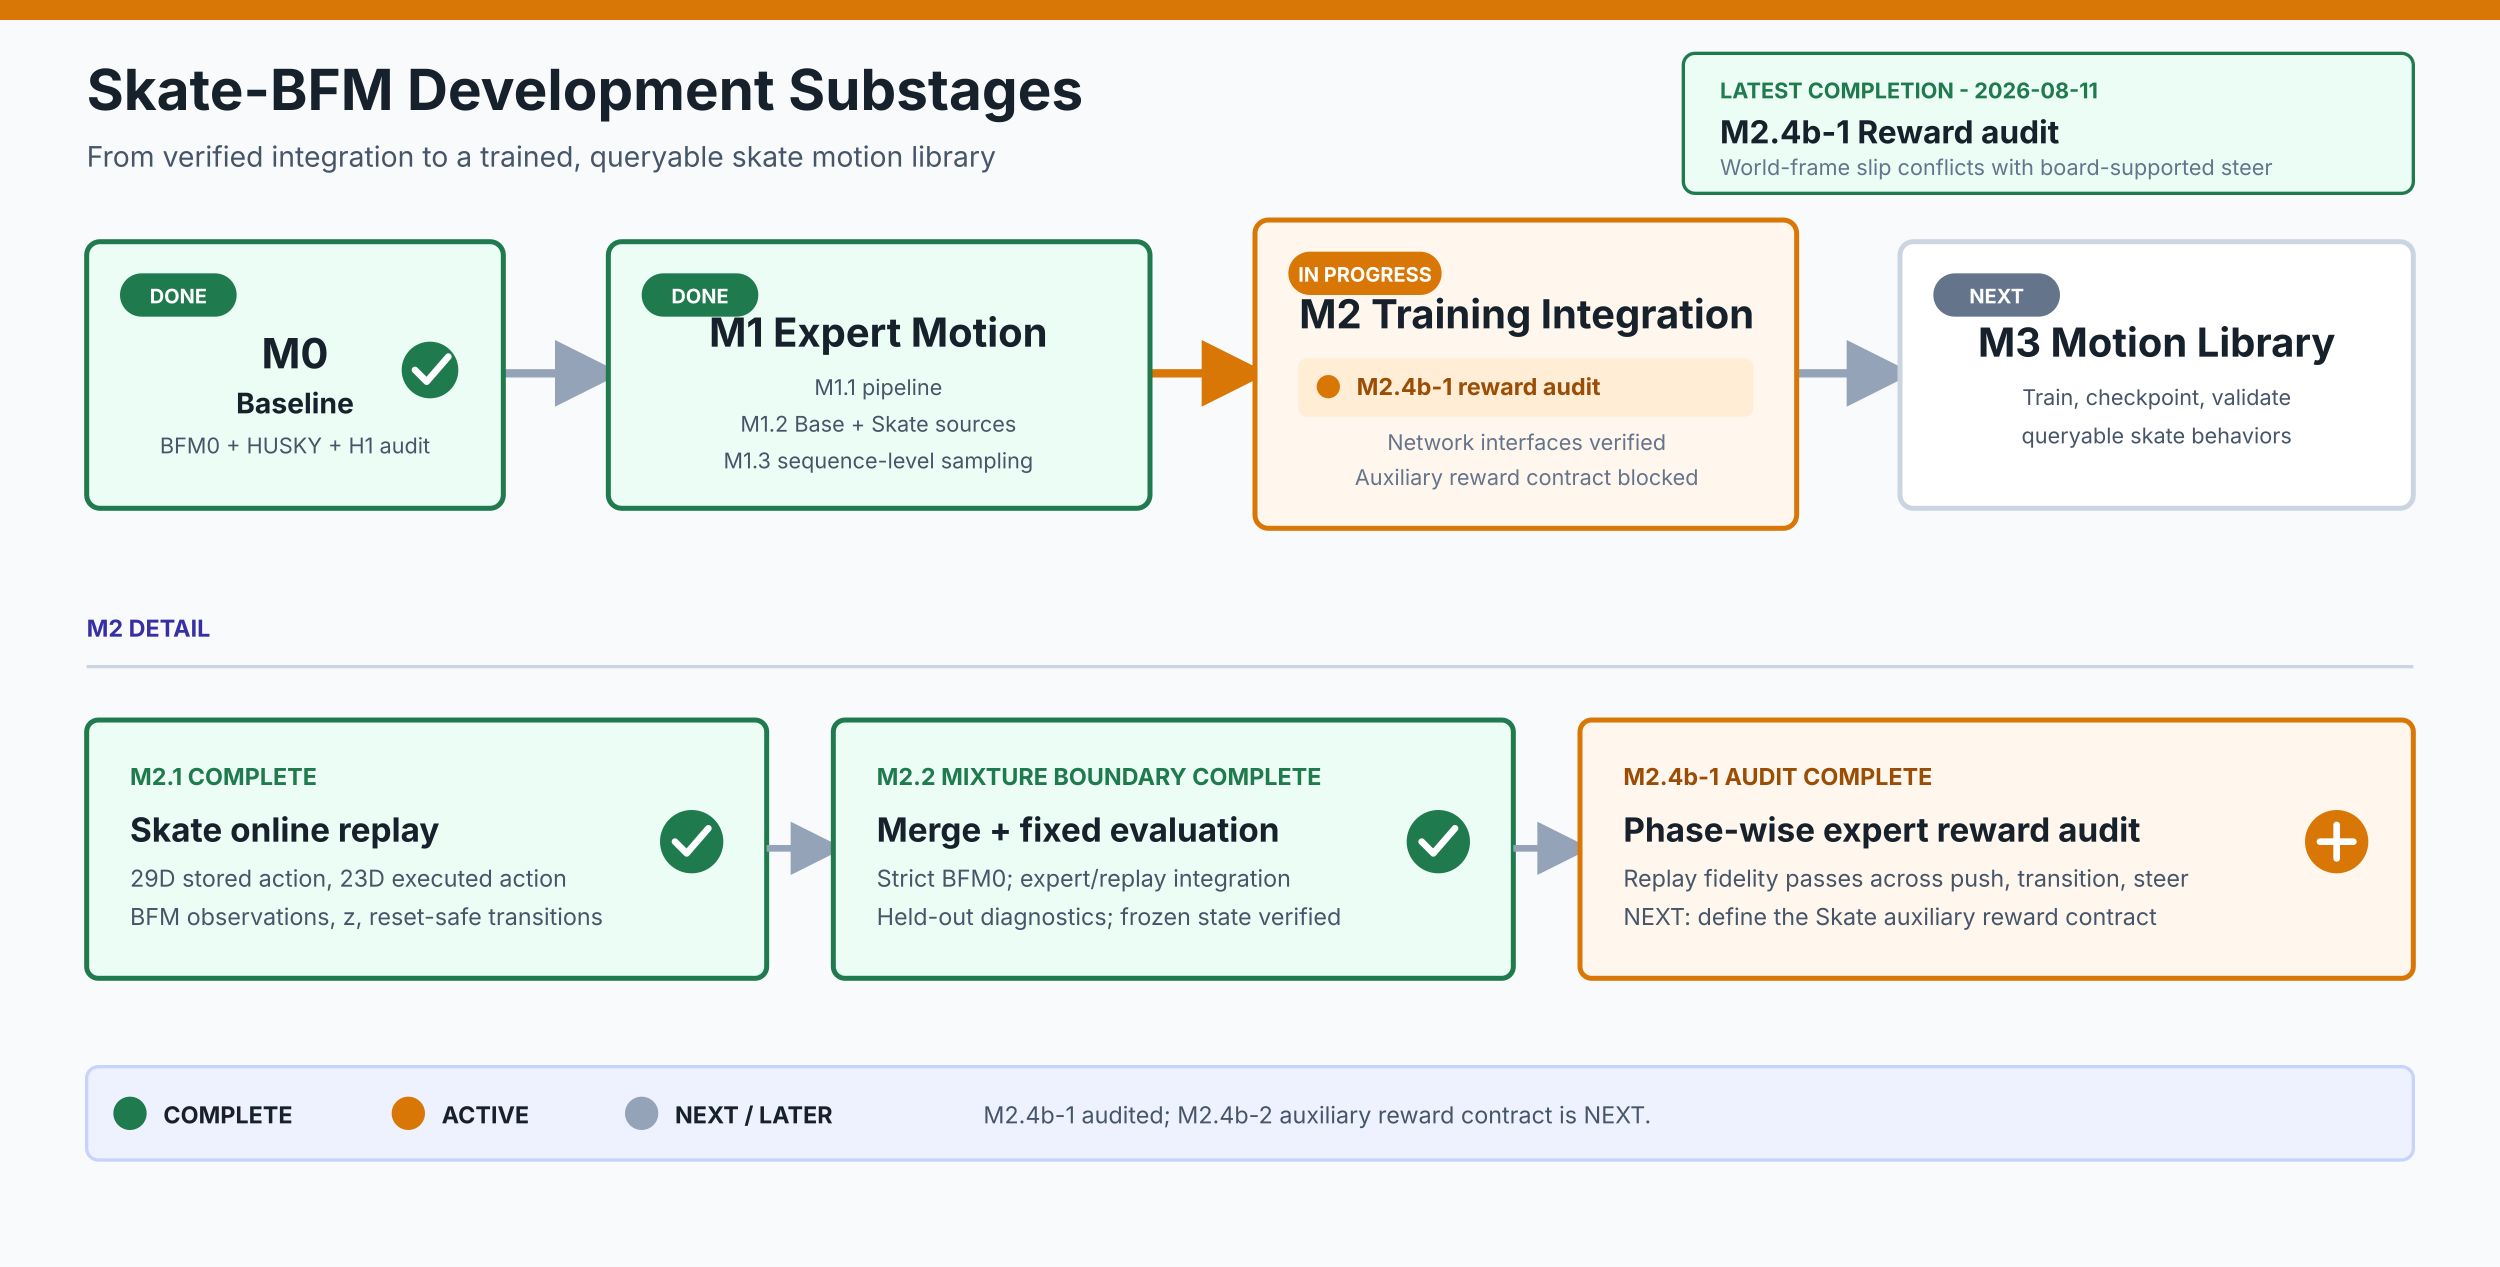
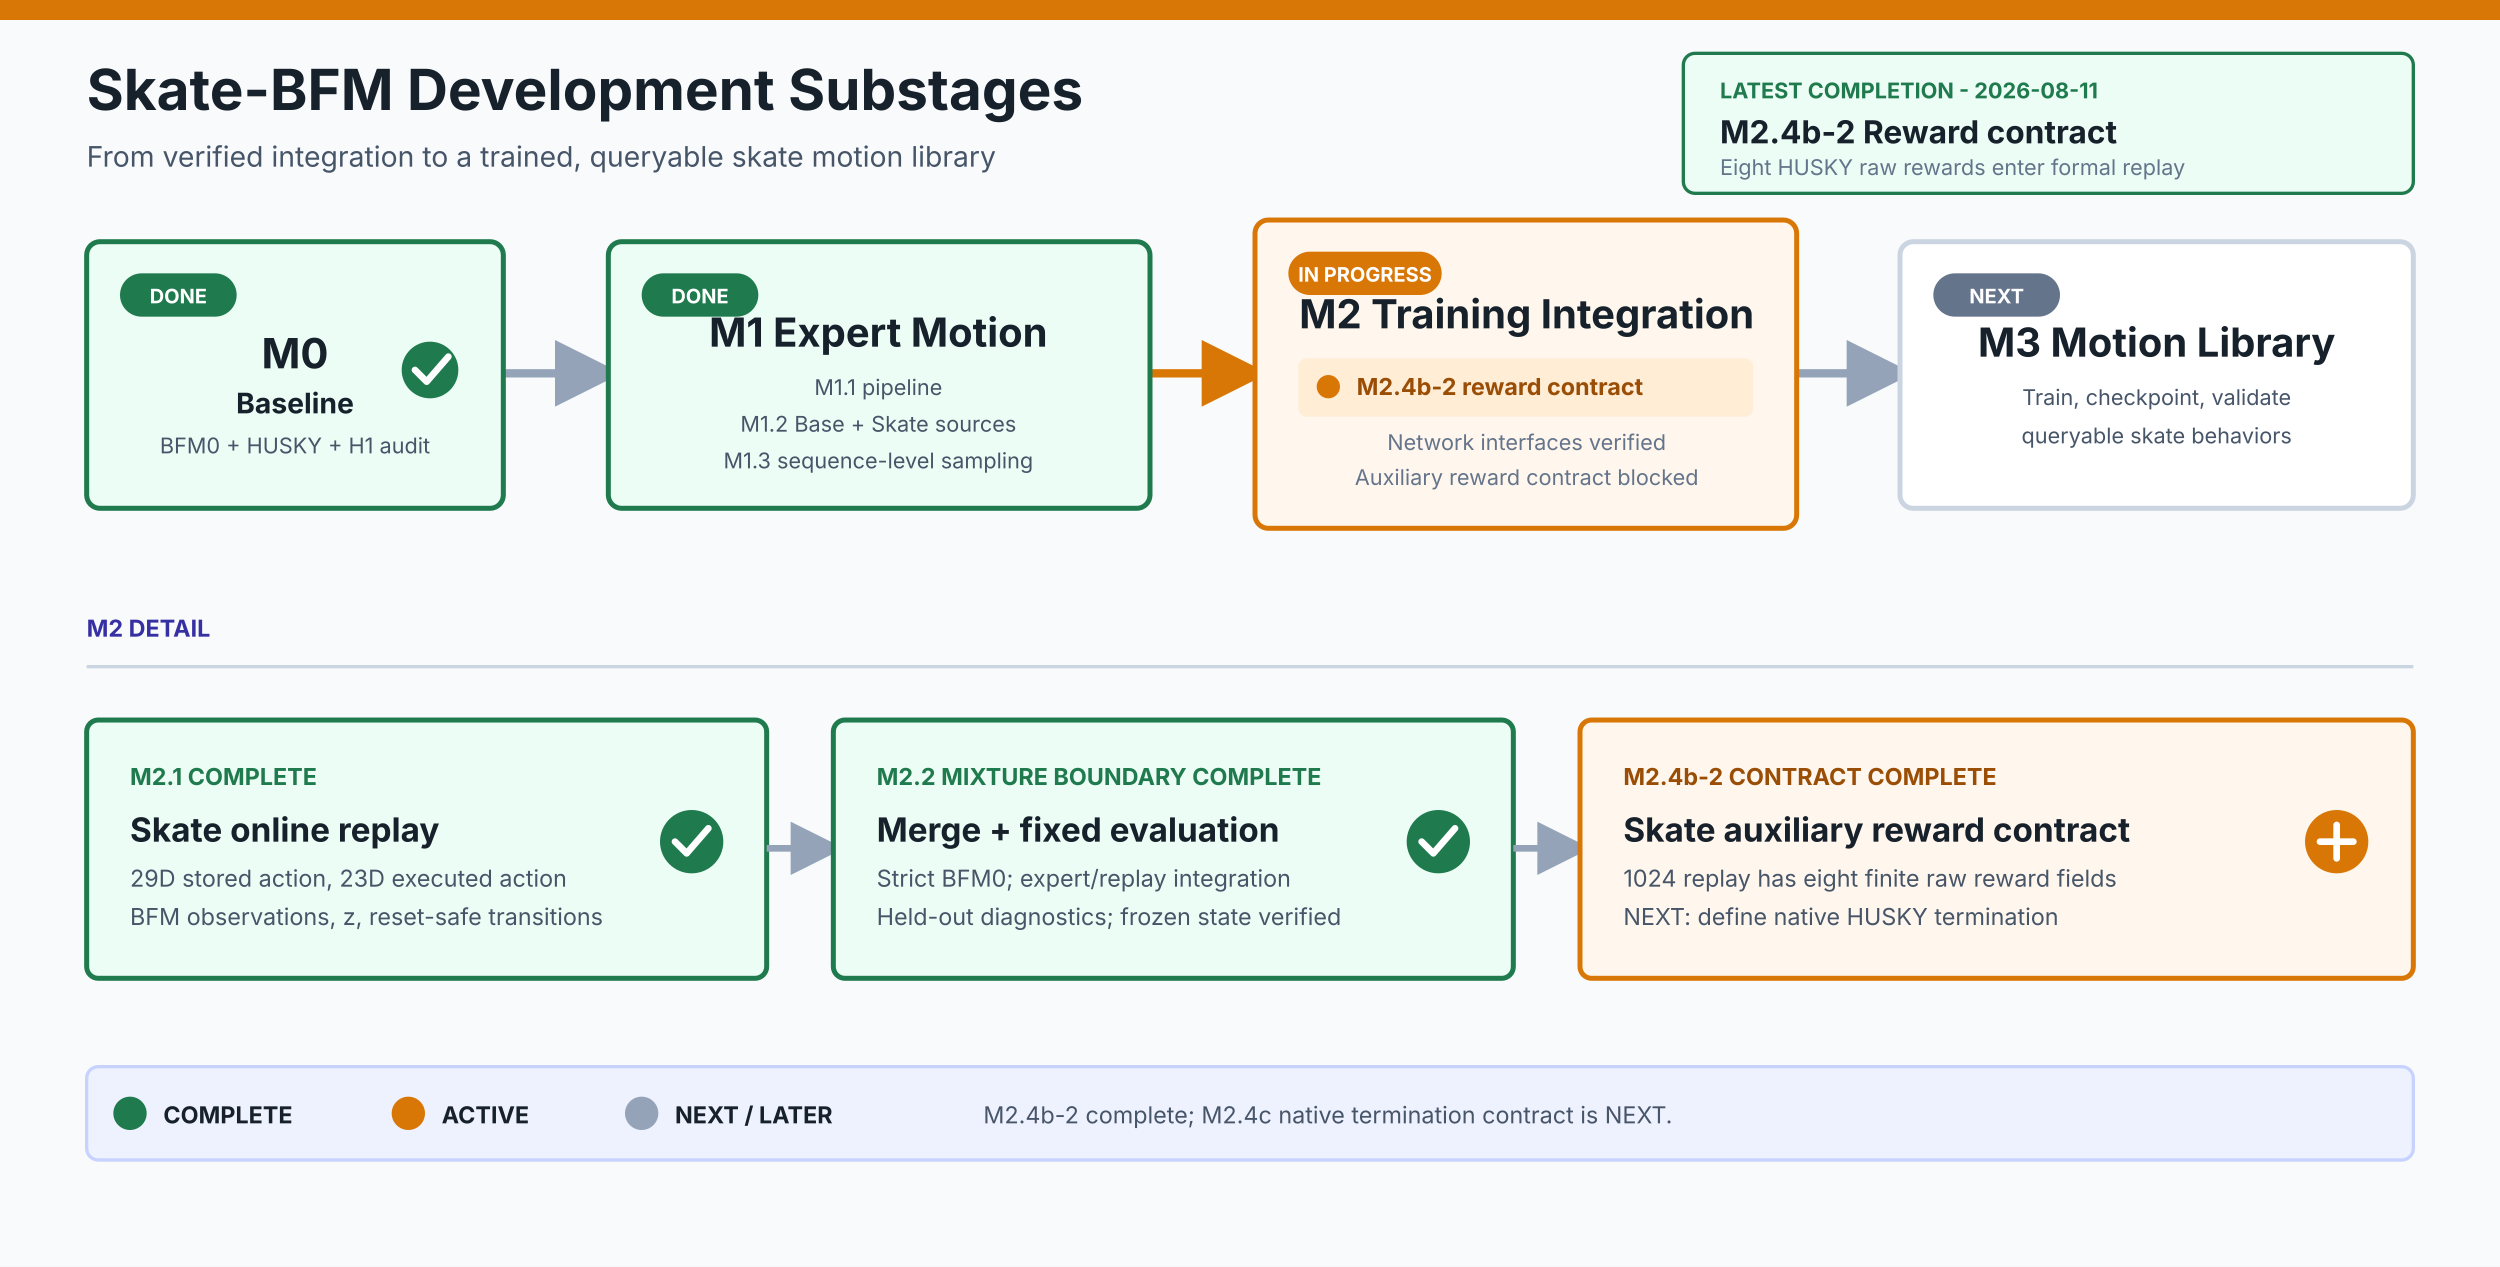
<svg xmlns="http://www.w3.org/2000/svg" width="1500" height="760" viewBox="0 0 1500 760" role="img" aria-labelledby="title desc">
  <defs>
    <marker id="arrow" viewBox="0 0 10 10" refX="8" refY="5" markerWidth="8" markerHeight="8" orient="auto">
      <path d="M 0 0 L 10 5 L 0 10 z" fill="#94a3b8" />
    </marker>
    <marker id="arrow-active" viewBox="0 0 10 10" refX="8" refY="5" markerWidth="8" markerHeight="8" orient="auto">
      <path d="M 0 0 L 10 5 L 0 10 z" fill="#d97706" />
    </marker>
  </defs>
  <rect width="1500" height="760" fill="#f8fafc" />
  <rect width="1500" height="12" fill="#d97706" />
  <text x="52" y="66" fill="#17212b" font-family="Inter, Arial, sans-serif" font-size="34" font-weight="700">Skate-BFM Development Substages</text>
  <text x="52" y="100" fill="#475569" font-family="Inter, Arial, sans-serif" font-size="17">From verified integration to a trained, queryable skate motion library</text>
  <rect x="1010" y="32" width="438" height="84" rx="7" fill="#ecfdf5" stroke="#1f7a4d" stroke-width="2" />
  <text x="1032" y="59" fill="#1f7a4d" font-family="Inter, Arial, sans-serif" font-size="13" font-weight="700">LATEST COMPLETION - 2026-08-11</text>
-   <text x="1032" y="86" fill="#17212b" font-family="Inter, Arial, sans-serif" font-size="19" font-weight="700">M2.4b-1 Reward audit</text>
-   <text x="1032" y="105" fill="#64748b" font-family="Inter, Arial, sans-serif" font-size="13">World-frame slip conflicts with board-supported steer</text>
+   <text x="1032" y="86" fill="#17212b" font-family="Inter, Arial, sans-serif" font-size="19" font-weight="700">M2.4b-2 Reward contract</text>
+   <text x="1032" y="105" fill="#64748b" font-family="Inter, Arial, sans-serif" font-size="13">Eight HUSKY raw rewards enter formal replay</text>
  <line x1="302" y1="224" x2="365" y2="224" stroke="#94a3b8" stroke-width="5" marker-end="url(#arrow)" />
  <line x1="690" y1="224" x2="753" y2="224" stroke="#d97706" stroke-width="5" marker-end="url(#arrow-active)" />
  <line x1="1078" y1="224" x2="1140" y2="224" stroke="#94a3b8" stroke-width="5" marker-end="url(#arrow)" />
  <g font-family="Inter, Arial, sans-serif">
    <rect x="52" y="145" width="250" height="160" rx="8" fill="#ecfdf5" stroke="#1f7a4d" stroke-width="3" />
    <rect x="72" y="164" width="70" height="26" rx="13" fill="#1f7a4d" />
    <text x="107" y="182" fill="#ffffff" font-size="12" font-weight="700" text-anchor="middle">DONE</text>
    <text x="177" y="221" fill="#17212b" font-size="25" font-weight="700" text-anchor="middle">M0</text>
    <text x="177" y="248" fill="#17212b" font-size="17" font-weight="700" text-anchor="middle">Baseline</text>
    <text x="177" y="272" fill="#475569" font-size="13" text-anchor="middle">BFM0 + HUSKY + H1 audit</text>
    <circle cx="258" cy="222" r="17" fill="#1f7a4d" />
    <path d="M249 222 L256 229 L269 214" fill="none" stroke="#ffffff" stroke-width="4" stroke-linecap="round" stroke-linejoin="round" />
    <rect x="365" y="145" width="325" height="160" rx="8" fill="#ecfdf5" stroke="#1f7a4d" stroke-width="3" />
    <rect x="385" y="164" width="70" height="26" rx="13" fill="#1f7a4d" />
    <text x="420" y="182" fill="#ffffff" font-size="12" font-weight="700" text-anchor="middle">DONE</text>
    <text x="527" y="208" fill="#17212b" font-size="24" font-weight="700" text-anchor="middle">M1 Expert Motion</text>
    <text x="527" y="237" fill="#475569" font-size="13" text-anchor="middle">M1.1 pipeline</text>
    <text x="527" y="259" fill="#475569" font-size="13" text-anchor="middle">M1.2 Base + Skate sources</text>
    <text x="527" y="281" fill="#475569" font-size="13" text-anchor="middle">M1.3 sequence-level sampling</text>
    <rect x="753" y="132" width="325" height="185" rx="8" fill="#fff7ed" stroke="#d97706" stroke-width="3" />
    <rect x="773" y="151" width="92" height="26" rx="13" fill="#d97706" />
    <text x="819" y="169" fill="#ffffff" font-size="12" font-weight="700" text-anchor="middle">IN PROGRESS</text>
    <text x="916" y="197" fill="#17212b" font-size="24" font-weight="700" text-anchor="middle">M2 Training Integration</text>
    <rect x="779" y="215" width="273" height="35" rx="5" fill="#ffedd5" />
    <circle cx="797" cy="232" r="7" fill="#d97706" />
-     <text x="814" y="237" fill="#9a4d05" font-size="14" font-weight="700">M2.4b-1 reward audit</text>
+     <text x="814" y="237" fill="#9a4d05" font-size="14" font-weight="700">M2.4b-2 reward contract</text>
    <text x="916" y="270" fill="#64748b" font-size="13" text-anchor="middle">Network interfaces verified</text>
    <text x="916" y="291" fill="#64748b" font-size="13" text-anchor="middle">Auxiliary reward contract blocked</text>
    <rect x="1140" y="145" width="308" height="160" rx="8" fill="#ffffff" stroke="#cbd5e1" stroke-width="3" />
    <rect x="1160" y="164" width="76" height="26" rx="13" fill="#64748b" />
    <text x="1198" y="182" fill="#ffffff" font-size="12" font-weight="700" text-anchor="middle">NEXT</text>
    <text x="1294" y="214" fill="#17212b" font-size="24" font-weight="700" text-anchor="middle">M3 Motion Library</text>
    <text x="1294" y="243" fill="#475569" font-size="13" text-anchor="middle">Train, checkpoint, validate</text>
    <text x="1294" y="266" fill="#475569" font-size="13" text-anchor="middle">queryable skate behaviors</text>
    <text x="52" y="382" fill="#3730a3" font-size="14" font-weight="700">M2 DETAIL</text>
    <line x1="52" y1="400" x2="1448" y2="400" stroke="#cbd5e1" stroke-width="2" />
    <rect x="52" y="432" width="408" height="155" rx="7" fill="#ecfdf5" stroke="#1f7a4d" stroke-width="3" />
    <text x="78" y="471" fill="#1f7a4d" font-size="14" font-weight="700">M2.1  COMPLETE</text>
    <text x="78" y="505" fill="#17212b" font-size="20" font-weight="700">Skate online replay</text>
    <text x="78" y="532" fill="#475569" font-size="14">29D stored action, 23D executed action</text>
    <text x="78" y="555" fill="#475569" font-size="14">BFM observations, z, reset-safe transitions</text>
    <circle cx="415" cy="505" r="19" fill="#1f7a4d" />
    <path d="M405 505 L412 512 L425 497" fill="none" stroke="#ffffff" stroke-width="4" stroke-linecap="round" stroke-linejoin="round" />
    <line x1="460" y1="509" x2="500" y2="509" stroke="#94a3b8" stroke-width="4" marker-end="url(#arrow)" />
    <rect x="500" y="432" width="408" height="155" rx="7" fill="#ecfdf5" stroke="#1f7a4d" stroke-width="3" />
    <text x="526" y="471" fill="#1f7a4d" font-size="14" font-weight="700">M2.2  MIXTURE BOUNDARY COMPLETE</text>
    <text x="526" y="505" fill="#17212b" font-size="20" font-weight="700">Merge + fixed evaluation</text>
    <text x="526" y="532" fill="#475569" font-size="14">Strict BFM0; expert/replay integration</text>
    <text x="526" y="555" fill="#475569" font-size="14">Held-out diagnostics; frozen state verified</text>
    <circle cx="863" cy="505" r="19" fill="#1f7a4d" />
    <path d="M853 505 L860 512 L873 497" fill="none" stroke="#ffffff" stroke-width="4" stroke-linecap="round" stroke-linejoin="round" />
    <line x1="908" y1="509" x2="948" y2="509" stroke="#94a3b8" stroke-width="4" marker-end="url(#arrow)" />
    <rect x="948" y="432" width="500" height="155" rx="7" fill="#fff7ed" stroke="#d97706" stroke-width="3" />
-     <text x="974" y="471" fill="#9a4d05" font-size="14" font-weight="700">M2.4b-1  AUDIT COMPLETE</text>
-     <text x="974" y="505" fill="#17212b" font-size="20" font-weight="700">Phase-wise expert reward audit</text>
-     <text x="974" y="532" fill="#475569" font-size="14">Replay fidelity passes across push, transition, steer</text>
-     <text x="974" y="555" fill="#475569" font-size="14">NEXT: define the Skate auxiliary reward contract</text>
+     <text x="974" y="471" fill="#9a4d05" font-size="14" font-weight="700">M2.4b-2  CONTRACT COMPLETE</text>
+     <text x="974" y="505" fill="#17212b" font-size="20" font-weight="700">Skate auxiliary reward contract</text>
+     <text x="974" y="532" fill="#475569" font-size="14">1024 replay has eight finite raw reward fields</text>
+     <text x="974" y="555" fill="#475569" font-size="14">NEXT: define native HUSKY termination</text>
    <circle cx="1402" cy="505" r="19" fill="#d97706" />
    <path d="M1392 505 L1412 505 M1402 495 L1402 515" fill="none" stroke="#ffffff" stroke-width="4" stroke-linecap="round" />
    <rect x="52" y="640" width="1396" height="56" rx="7" fill="#eef2ff" stroke="#c7d2fe" stroke-width="2" />
    <circle cx="78" cy="668" r="10" fill="#1f7a4d" />
    <text x="98" y="674" fill="#17212b" font-size="14" font-weight="700">COMPLETE</text>
    <circle cx="245" cy="668" r="10" fill="#d97706" />
    <text x="265" y="674" fill="#17212b" font-size="14" font-weight="700">ACTIVE</text>
    <circle cx="385" cy="668" r="10" fill="#94a3b8" />
    <text x="405" y="674" fill="#17212b" font-size="14" font-weight="700">NEXT / LATER</text>
-     <text x="590" y="674" fill="#475569" font-size="14">M2.4b-1 audited; M2.4b-2 auxiliary reward contract is NEXT.</text>
+     <text x="590" y="674" fill="#475569" font-size="14">M2.4b-2 complete; M2.4c native termination contract is NEXT.</text>
  </g>
</svg>
